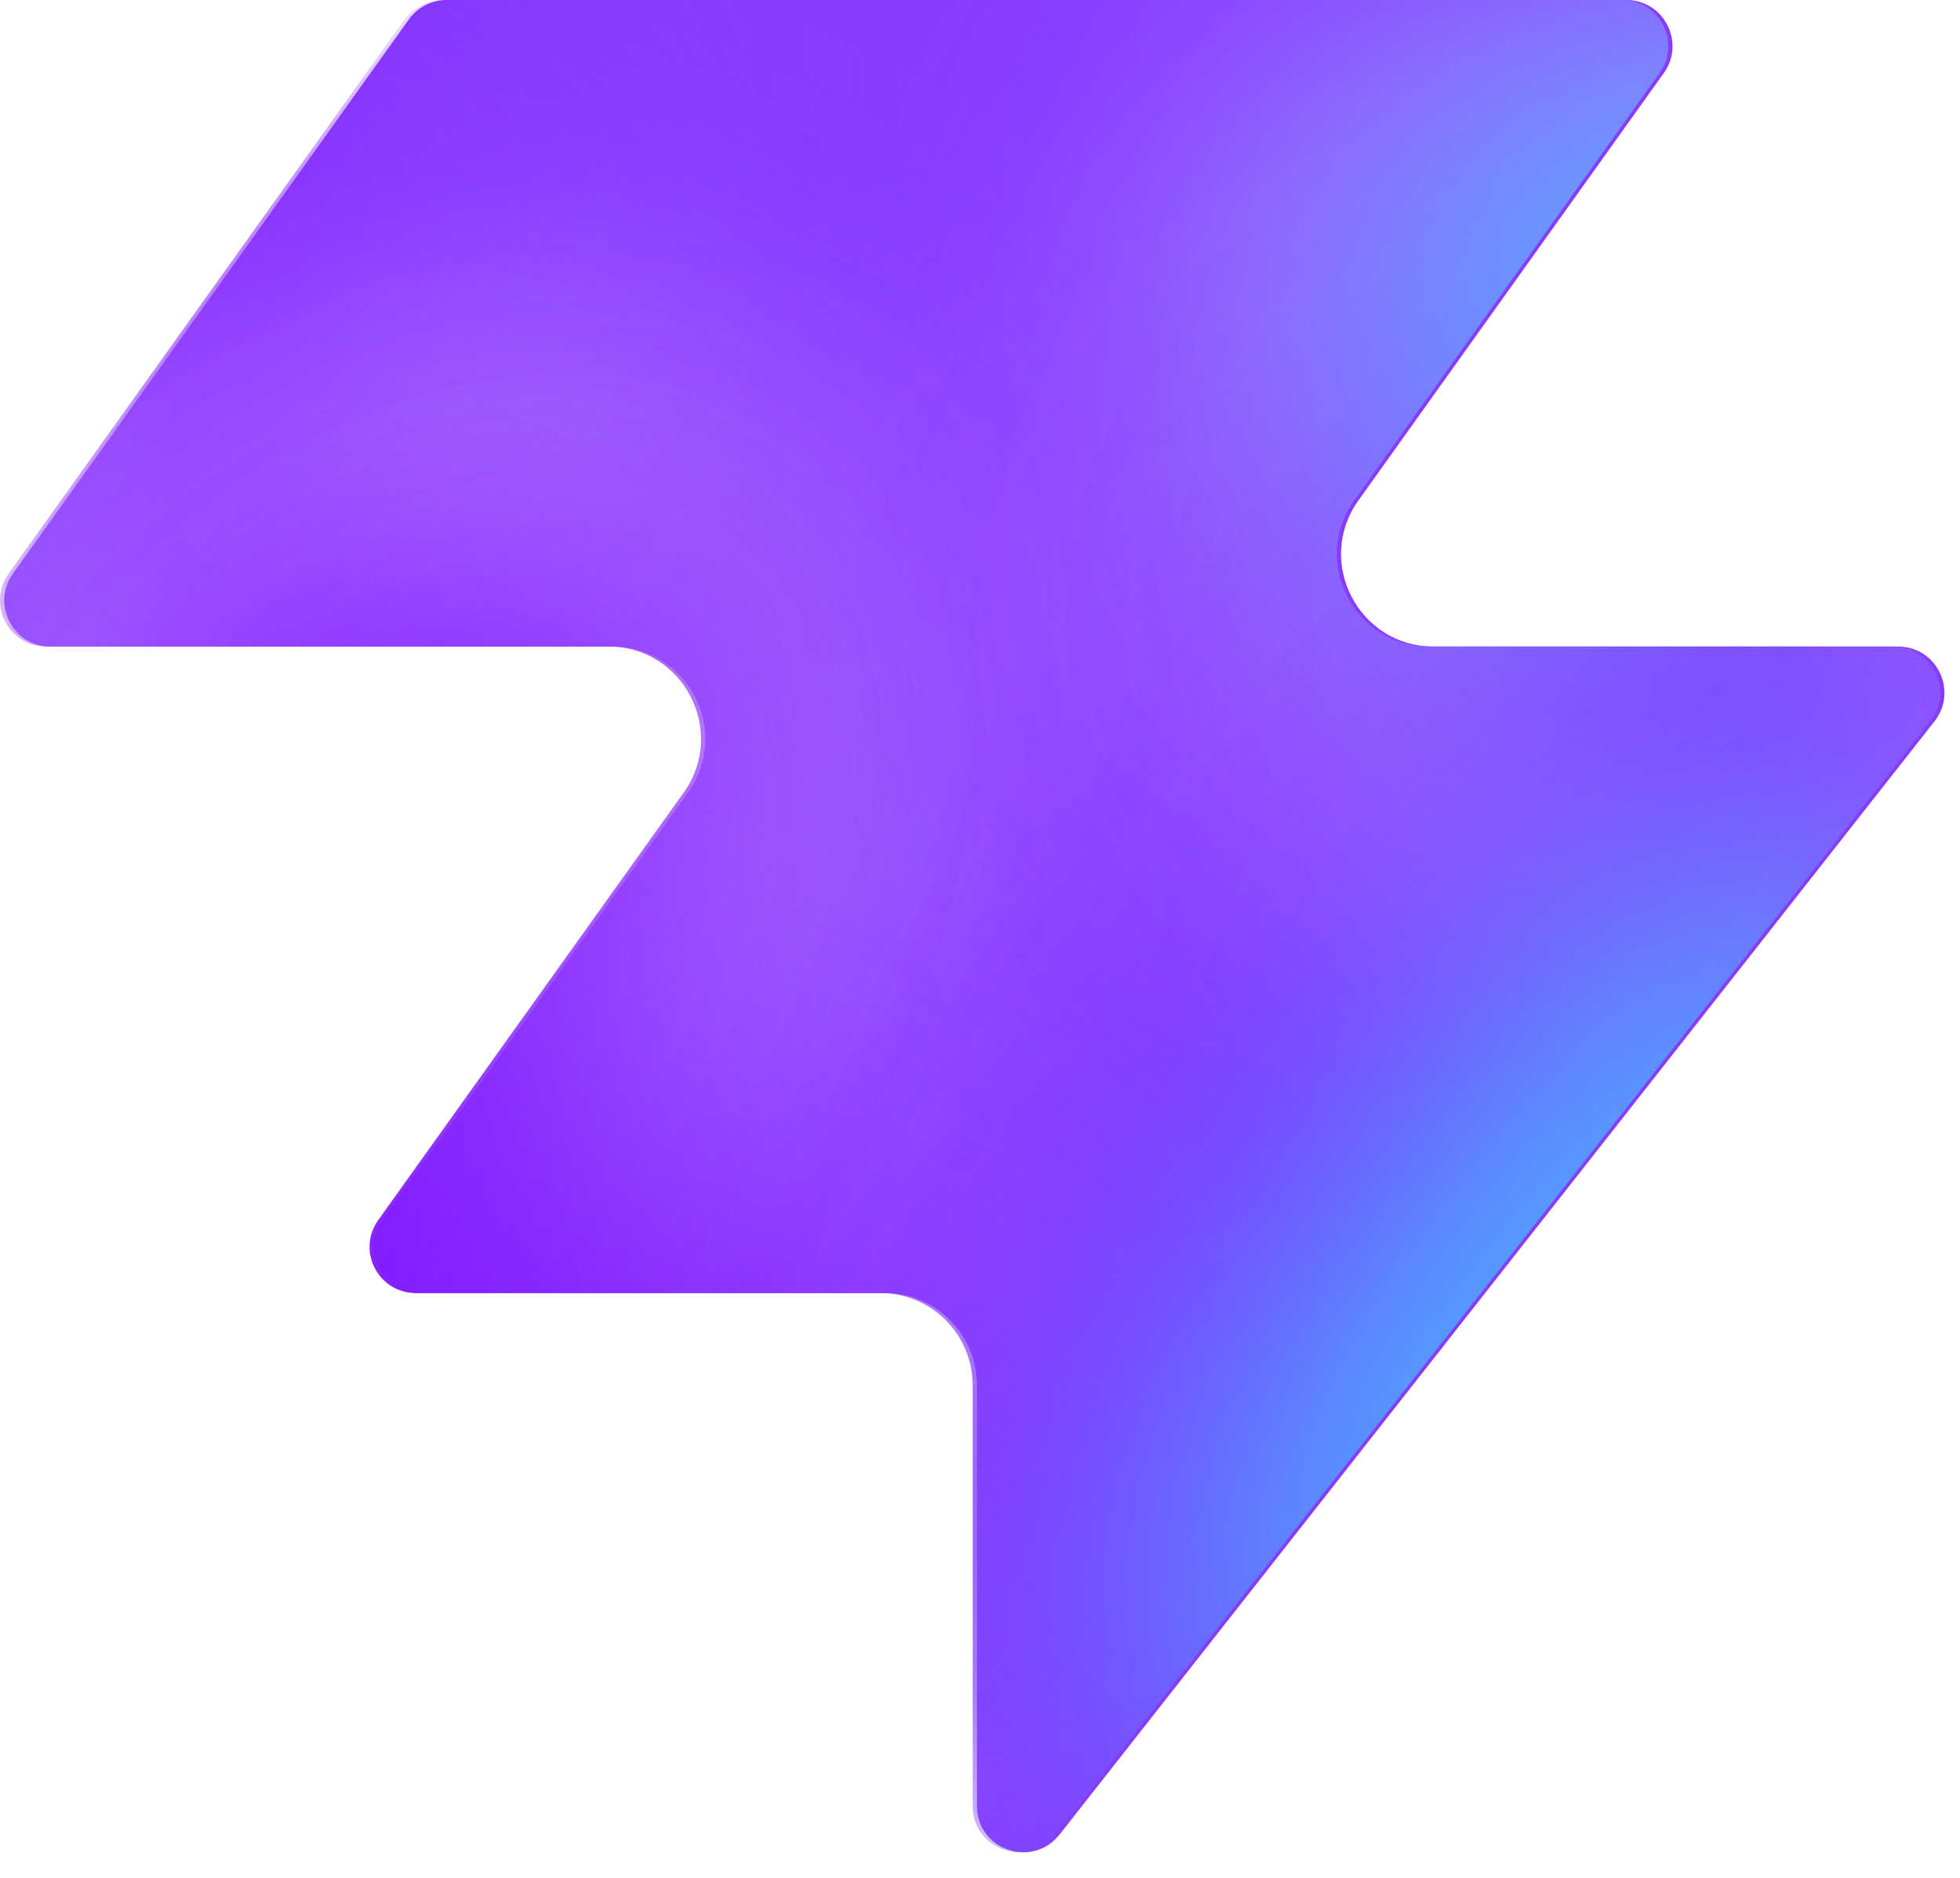
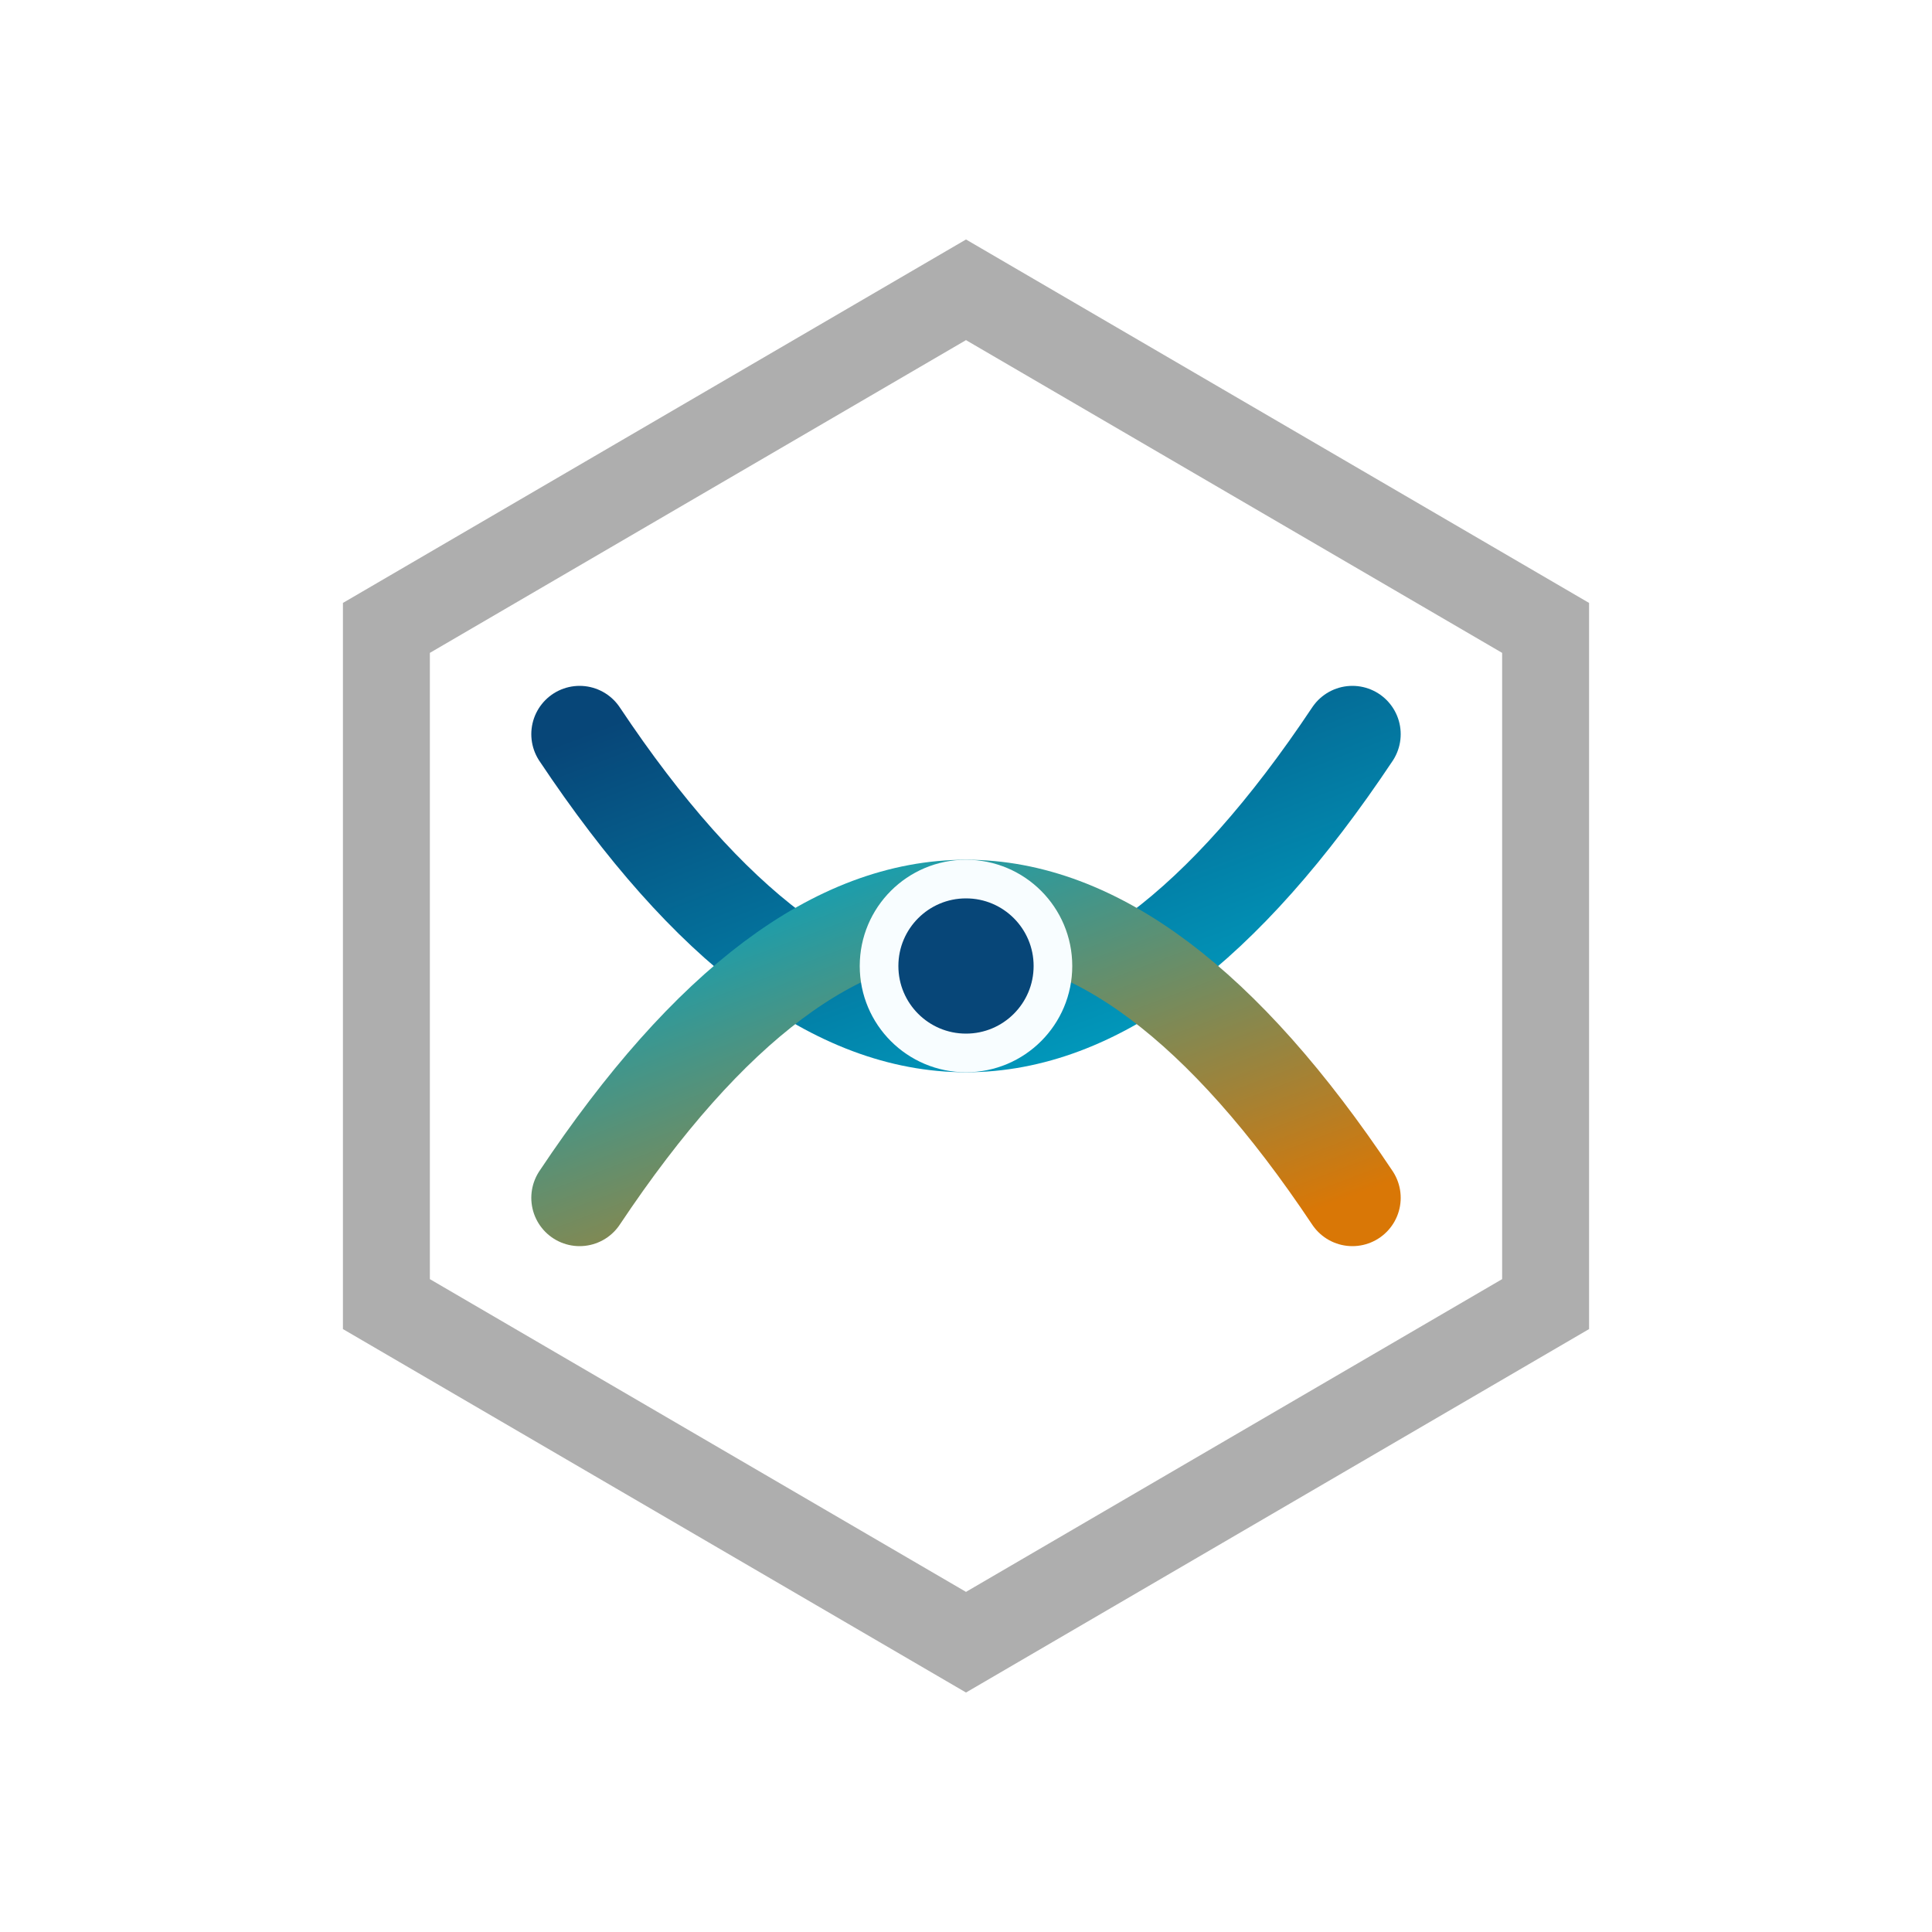
- <svg xmlns="http://www.w3.org/2000/svg" width="48" height="46" fill="none" viewBox="0 0 48 46">
-   <path fill="#863bff" d="M25.946 44.938c-.664.845-2.021.375-2.021-.698V33.937a2.26 2.26 0 0 0-2.262-2.262H10.287c-.92 0-1.456-1.04-.92-1.788l7.48-10.471c1.07-1.497 0-3.578-1.842-3.578H1.237c-.92 0-1.456-1.04-.92-1.788L10.013.474c.214-.297.556-.474.92-.474h28.894c.92 0 1.456 1.04.92 1.788l-7.48 10.471c-1.07 1.498 0 3.579 1.842 3.579h11.377c.943 0 1.473 1.088.89 1.83L25.947 44.94z" style="fill:#863bff;fill:color(display-p3 .525 .23 1);fill-opacity:1" />
-   <mask id="a" width="48" height="46" x="0" y="0" maskUnits="userSpaceOnUse" style="mask-type:alpha">
-     <path fill="#000" d="M25.842 44.938c-.664.844-2.021.375-2.021-.698V33.937a2.26 2.26 0 0 0-2.262-2.262H10.183c-.92 0-1.456-1.04-.92-1.788l7.48-10.471c1.07-1.498 0-3.579-1.842-3.579H1.133c-.92 0-1.456-1.04-.92-1.787L9.91.473c.214-.297.556-.474.92-.474h28.894c.92 0 1.456 1.04.92 1.788l-7.48 10.471c-1.07 1.498 0 3.578 1.842 3.578h11.377c.943 0 1.473 1.088.89 1.832L25.843 44.94z" style="fill:#000;fill-opacity:1" />
-   </mask>
-   <g mask="url(#a)">
-     <g filter="url(#b)">
-       <ellipse cx="5.508" cy="14.704" fill="#ede6ff" rx="5.508" ry="14.704" style="fill:#ede6ff;fill:color(display-p3 .927 .903 1);fill-opacity:1" transform="matrix(.00324 1 1 -.00324 -4.47 31.516)" />
-     </g>
-     <g filter="url(#c)">
-       <ellipse cx="10.399" cy="29.851" fill="#ede6ff" rx="10.399" ry="29.851" style="fill:#ede6ff;fill:color(display-p3 .927 .903 1);fill-opacity:1" transform="matrix(.00324 1 1 -.00324 -39.328 7.883)" />
-     </g>
-     <g filter="url(#d)">
-       <ellipse cx="5.508" cy="30.487" fill="#7e14ff" rx="5.508" ry="30.487" style="fill:#7e14ff;fill:color(display-p3 .492 .077 1);fill-opacity:1" transform="rotate(89.814 -25.913 -14.639)scale(1 -1)" />
-     </g>
-     <g filter="url(#e)">
-       <ellipse cx="5.508" cy="30.599" fill="#7e14ff" rx="5.508" ry="30.599" style="fill:#7e14ff;fill:color(display-p3 .492 .077 1);fill-opacity:1" transform="rotate(89.814 -32.644 -3.334)scale(1 -1)" />
-     </g>
-     <g filter="url(#f)">
-       <ellipse cx="5.508" cy="30.599" fill="#7e14ff" rx="5.508" ry="30.599" style="fill:#7e14ff;fill:color(display-p3 .492 .077 1);fill-opacity:1" transform="matrix(.00324 1 1 -.00324 -34.34 30.47)" />
-     </g>
-     <g filter="url(#g)">
-       <ellipse cx="14.072" cy="22.078" fill="#ede6ff" rx="14.072" ry="22.078" style="fill:#ede6ff;fill:color(display-p3 .927 .903 1);fill-opacity:1" transform="rotate(93.35 24.506 48.493)scale(-1 1)" />
-     </g>
-     <g filter="url(#h)">
-       <ellipse cx="3.47" cy="21.501" fill="#7e14ff" rx="3.47" ry="21.501" style="fill:#7e14ff;fill:color(display-p3 .492 .077 1);fill-opacity:1" transform="rotate(89.009 28.708 47.59)scale(-1 1)" />
-     </g>
-     <g filter="url(#i)">
-       <ellipse cx="3.47" cy="21.501" fill="#7e14ff" rx="3.47" ry="21.501" style="fill:#7e14ff;fill:color(display-p3 .492 .077 1);fill-opacity:1" transform="rotate(89.009 28.708 47.59)scale(-1 1)" />
-     </g>
-     <g filter="url(#j)">
-       <ellipse cx=".387" cy="8.972" fill="#7e14ff" rx="4.407" ry="29.108" style="fill:#7e14ff;fill:color(display-p3 .492 .077 1);fill-opacity:1" transform="rotate(39.51 .387 8.972)" />
-     </g>
-     <g filter="url(#k)">
-       <ellipse cx="47.523" cy="-6.092" fill="#7e14ff" rx="4.407" ry="29.108" style="fill:#7e14ff;fill:color(display-p3 .492 .077 1);fill-opacity:1" transform="rotate(37.892 47.523 -6.092)" />
-     </g>
-     <g filter="url(#l)">
-       <ellipse cx="41.412" cy="6.333" fill="#47bfff" rx="5.971" ry="9.665" style="fill:#47bfff;fill:color(display-p3 .28 .748 1);fill-opacity:1" transform="rotate(37.892 41.412 6.333)" />
-     </g>
-     <g filter="url(#m)">
-       <ellipse cx="-1.879" cy="38.332" fill="#7e14ff" rx="4.407" ry="29.108" style="fill:#7e14ff;fill:color(display-p3 .492 .077 1);fill-opacity:1" transform="rotate(37.892 -1.88 38.332)" />
-     </g>
-     <g filter="url(#n)">
-       <ellipse cx="-1.879" cy="38.332" fill="#7e14ff" rx="4.407" ry="29.108" style="fill:#7e14ff;fill:color(display-p3 .492 .077 1);fill-opacity:1" transform="rotate(37.892 -1.88 38.332)" />
-     </g>
-     <g filter="url(#o)">
-       <ellipse cx="35.651" cy="29.907" fill="#7e14ff" rx="4.407" ry="29.108" style="fill:#7e14ff;fill:color(display-p3 .492 .077 1);fill-opacity:1" transform="rotate(37.892 35.651 29.907)" />
-     </g>
-     <g filter="url(#p)">
-       <ellipse cx="38.418" cy="32.4" fill="#47bfff" rx="5.971" ry="15.297" style="fill:#47bfff;fill:color(display-p3 .28 .748 1);fill-opacity:1" transform="rotate(37.892 38.418 32.4)" />
-     </g>
-   </g>
+ <svg xmlns="http://www.w3.org/2000/svg" viewBox="0 0 100 100" fill="none">
  <defs>
-     <filter id="b" width="60.045" height="41.654" x="-19.77" y="16.149" color-interpolation-filters="sRGB" filterUnits="userSpaceOnUse">
-       <feFlood flood-opacity="0" result="BackgroundImageFix" />
-       <feBlend in="SourceGraphic" in2="BackgroundImageFix" result="shape" />
-       <feGaussianBlur result="effect1_foregroundBlur_2002_17158" stdDeviation="7.659" />
-     </filter>
-     <filter id="c" width="90.34" height="51.437" x="-54.613" y="-7.533" color-interpolation-filters="sRGB" filterUnits="userSpaceOnUse">
-       <feFlood flood-opacity="0" result="BackgroundImageFix" />
-       <feBlend in="SourceGraphic" in2="BackgroundImageFix" result="shape" />
-       <feGaussianBlur result="effect1_foregroundBlur_2002_17158" stdDeviation="7.659" />
-     </filter>
-     <filter id="d" width="79.355" height="29.4" x="-49.64" y="2.03" color-interpolation-filters="sRGB" filterUnits="userSpaceOnUse">
-       <feFlood flood-opacity="0" result="BackgroundImageFix" />
-       <feBlend in="SourceGraphic" in2="BackgroundImageFix" result="shape" />
-       <feGaussianBlur result="effect1_foregroundBlur_2002_17158" stdDeviation="4.596" />
-     </filter>
-     <filter id="e" width="79.579" height="29.4" x="-45.045" y="20.029" color-interpolation-filters="sRGB" filterUnits="userSpaceOnUse">
-       <feFlood flood-opacity="0" result="BackgroundImageFix" />
-       <feBlend in="SourceGraphic" in2="BackgroundImageFix" result="shape" />
-       <feGaussianBlur result="effect1_foregroundBlur_2002_17158" stdDeviation="4.596" />
-     </filter>
-     <filter id="f" width="79.579" height="29.4" x="-43.513" y="21.178" color-interpolation-filters="sRGB" filterUnits="userSpaceOnUse">
-       <feFlood flood-opacity="0" result="BackgroundImageFix" />
-       <feBlend in="SourceGraphic" in2="BackgroundImageFix" result="shape" />
-       <feGaussianBlur result="effect1_foregroundBlur_2002_17158" stdDeviation="4.596" />
-     </filter>
-     <filter id="g" width="74.749" height="58.852" x="15.756" y="-17.901" color-interpolation-filters="sRGB" filterUnits="userSpaceOnUse">
-       <feFlood flood-opacity="0" result="BackgroundImageFix" />
-       <feBlend in="SourceGraphic" in2="BackgroundImageFix" result="shape" />
-       <feGaussianBlur result="effect1_foregroundBlur_2002_17158" stdDeviation="7.659" />
-     </filter>
-     <filter id="h" width="61.377" height="25.362" x="23.548" y="2.284" color-interpolation-filters="sRGB" filterUnits="userSpaceOnUse">
-       <feFlood flood-opacity="0" result="BackgroundImageFix" />
-       <feBlend in="SourceGraphic" in2="BackgroundImageFix" result="shape" />
-       <feGaussianBlur result="effect1_foregroundBlur_2002_17158" stdDeviation="4.596" />
-     </filter>
-     <filter id="i" width="61.377" height="25.362" x="23.548" y="2.284" color-interpolation-filters="sRGB" filterUnits="userSpaceOnUse">
-       <feFlood flood-opacity="0" result="BackgroundImageFix" />
-       <feBlend in="SourceGraphic" in2="BackgroundImageFix" result="shape" />
-       <feGaussianBlur result="effect1_foregroundBlur_2002_17158" stdDeviation="4.596" />
-     </filter>
-     <filter id="j" width="56.045" height="63.649" x="-27.636" y="-22.853" color-interpolation-filters="sRGB" filterUnits="userSpaceOnUse">
-       <feFlood flood-opacity="0" result="BackgroundImageFix" />
-       <feBlend in="SourceGraphic" in2="BackgroundImageFix" result="shape" />
-       <feGaussianBlur result="effect1_foregroundBlur_2002_17158" stdDeviation="4.596" />
-     </filter>
-     <filter id="k" width="54.814" height="64.646" x="20.116" y="-38.415" color-interpolation-filters="sRGB" filterUnits="userSpaceOnUse">
-       <feFlood flood-opacity="0" result="BackgroundImageFix" />
-       <feBlend in="SourceGraphic" in2="BackgroundImageFix" result="shape" />
-       <feGaussianBlur result="effect1_foregroundBlur_2002_17158" stdDeviation="4.596" />
-     </filter>
-     <filter id="l" width="33.541" height="35.313" x="24.641" y="-11.323" color-interpolation-filters="sRGB" filterUnits="userSpaceOnUse">
-       <feFlood flood-opacity="0" result="BackgroundImageFix" />
-       <feBlend in="SourceGraphic" in2="BackgroundImageFix" result="shape" />
-       <feGaussianBlur result="effect1_foregroundBlur_2002_17158" stdDeviation="4.596" />
-     </filter>
-     <filter id="m" width="54.814" height="64.646" x="-29.286" y="6.009" color-interpolation-filters="sRGB" filterUnits="userSpaceOnUse">
-       <feFlood flood-opacity="0" result="BackgroundImageFix" />
-       <feBlend in="SourceGraphic" in2="BackgroundImageFix" result="shape" />
-       <feGaussianBlur result="effect1_foregroundBlur_2002_17158" stdDeviation="4.596" />
-     </filter>
-     <filter id="n" width="54.814" height="64.646" x="-29.286" y="6.009" color-interpolation-filters="sRGB" filterUnits="userSpaceOnUse">
-       <feFlood flood-opacity="0" result="BackgroundImageFix" />
-       <feBlend in="SourceGraphic" in2="BackgroundImageFix" result="shape" />
-       <feGaussianBlur result="effect1_foregroundBlur_2002_17158" stdDeviation="4.596" />
-     </filter>
-     <filter id="o" width="54.814" height="64.646" x="8.244" y="-2.416" color-interpolation-filters="sRGB" filterUnits="userSpaceOnUse">
-       <feFlood flood-opacity="0" result="BackgroundImageFix" />
-       <feBlend in="SourceGraphic" in2="BackgroundImageFix" result="shape" />
-       <feGaussianBlur result="effect1_foregroundBlur_2002_17158" stdDeviation="4.596" />
-     </filter>
-     <filter id="p" width="39.409" height="43.623" x="18.713" y="10.588" color-interpolation-filters="sRGB" filterUnits="userSpaceOnUse">
-       <feFlood flood-opacity="0" result="BackgroundImageFix" />
-       <feBlend in="SourceGraphic" in2="BackgroundImageFix" result="shape" />
-       <feGaussianBlur result="effect1_foregroundBlur_2002_17158" stdDeviation="4.596" />
-     </filter>
+     <linearGradient id="gradient2a" x1="0%" y1="0%" x2="100%" y2="100%">
+       <stop offset="0%" stop-color="#074678" />
+       <stop offset="100%" stop-color="#00a3c4" />
+     </linearGradient>
+     <linearGradient id="gradient2b" x1="0%" y1="0%" x2="100%" y2="100%">
+       <stop offset="0%" stop-color="#00a3c4" />
+       <stop offset="100%" stop-color="#d97706" />
+     </linearGradient>
  </defs>
+   <polygon points="50,15 80,32.5 80,67.5 50,85 20,67.5 20,32.5" fill="none" stroke="currentColor" stroke-opacity="0.32" stroke-width="4.5" />
+   <path d="M30,38 Q50,68 70,38" fill="none" stroke="url(#gradient2a)" stroke-width="5" stroke-linecap="round" />
+   <path d="M30,62 Q50,32 70,62" fill="none" stroke="url(#gradient2b)" stroke-width="5" stroke-linecap="round" />
+   <circle cx="50" cy="50" r="4.5" fill="#074678" stroke="#f8fdff" stroke-width="2" />
</svg>
